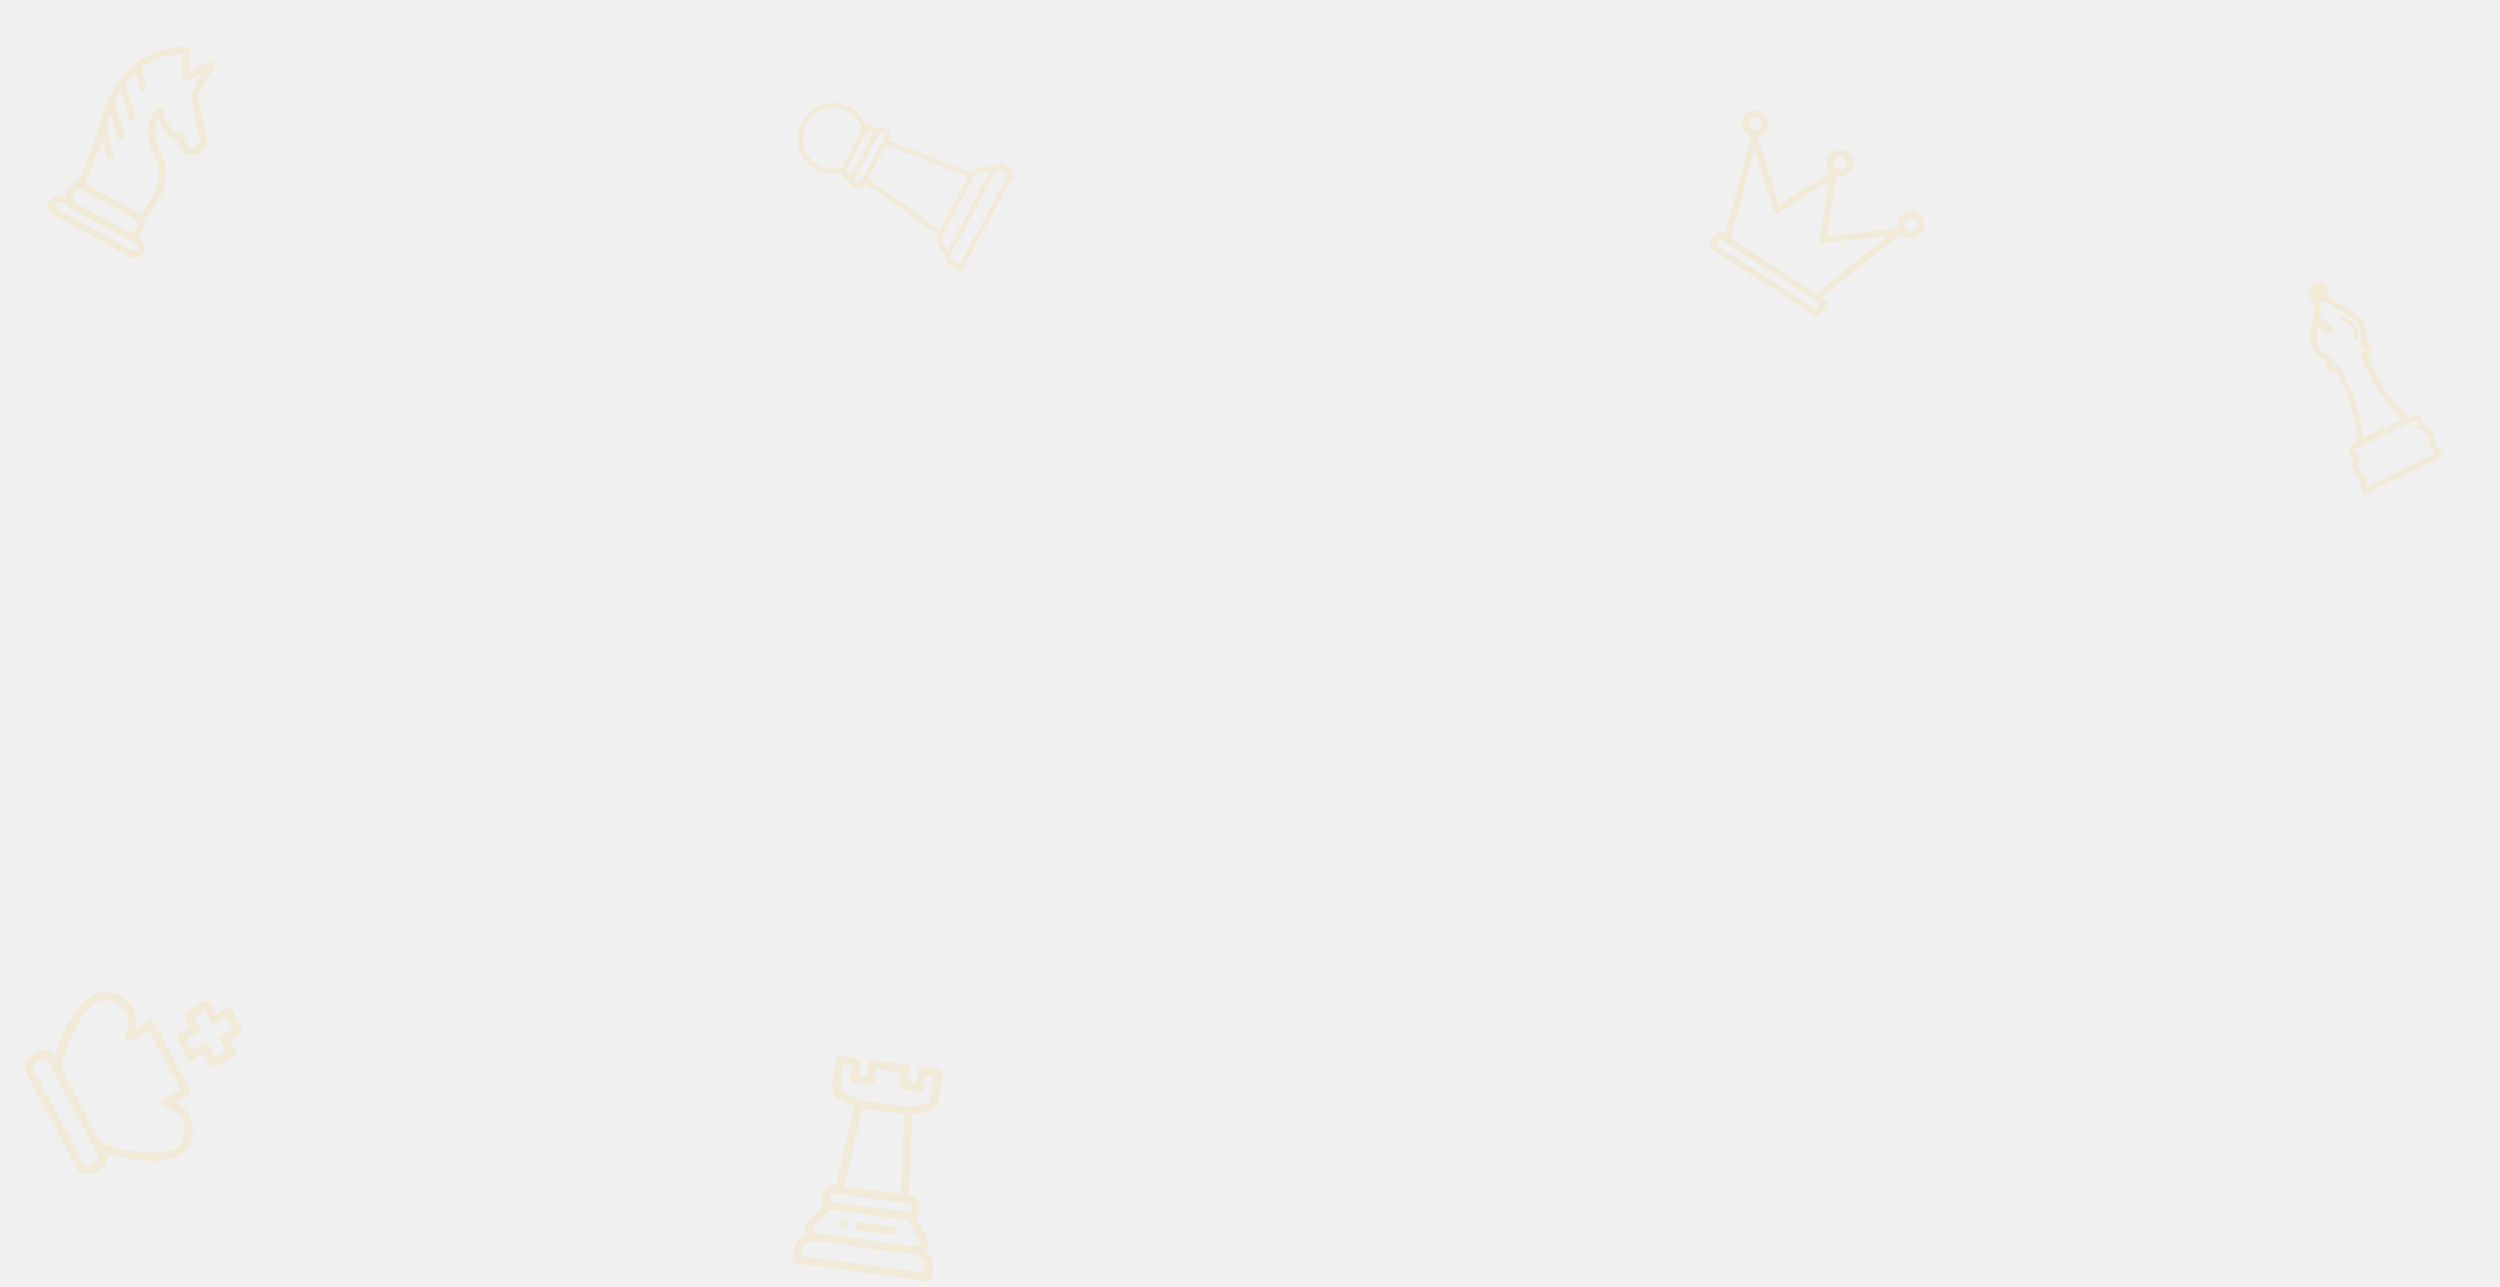
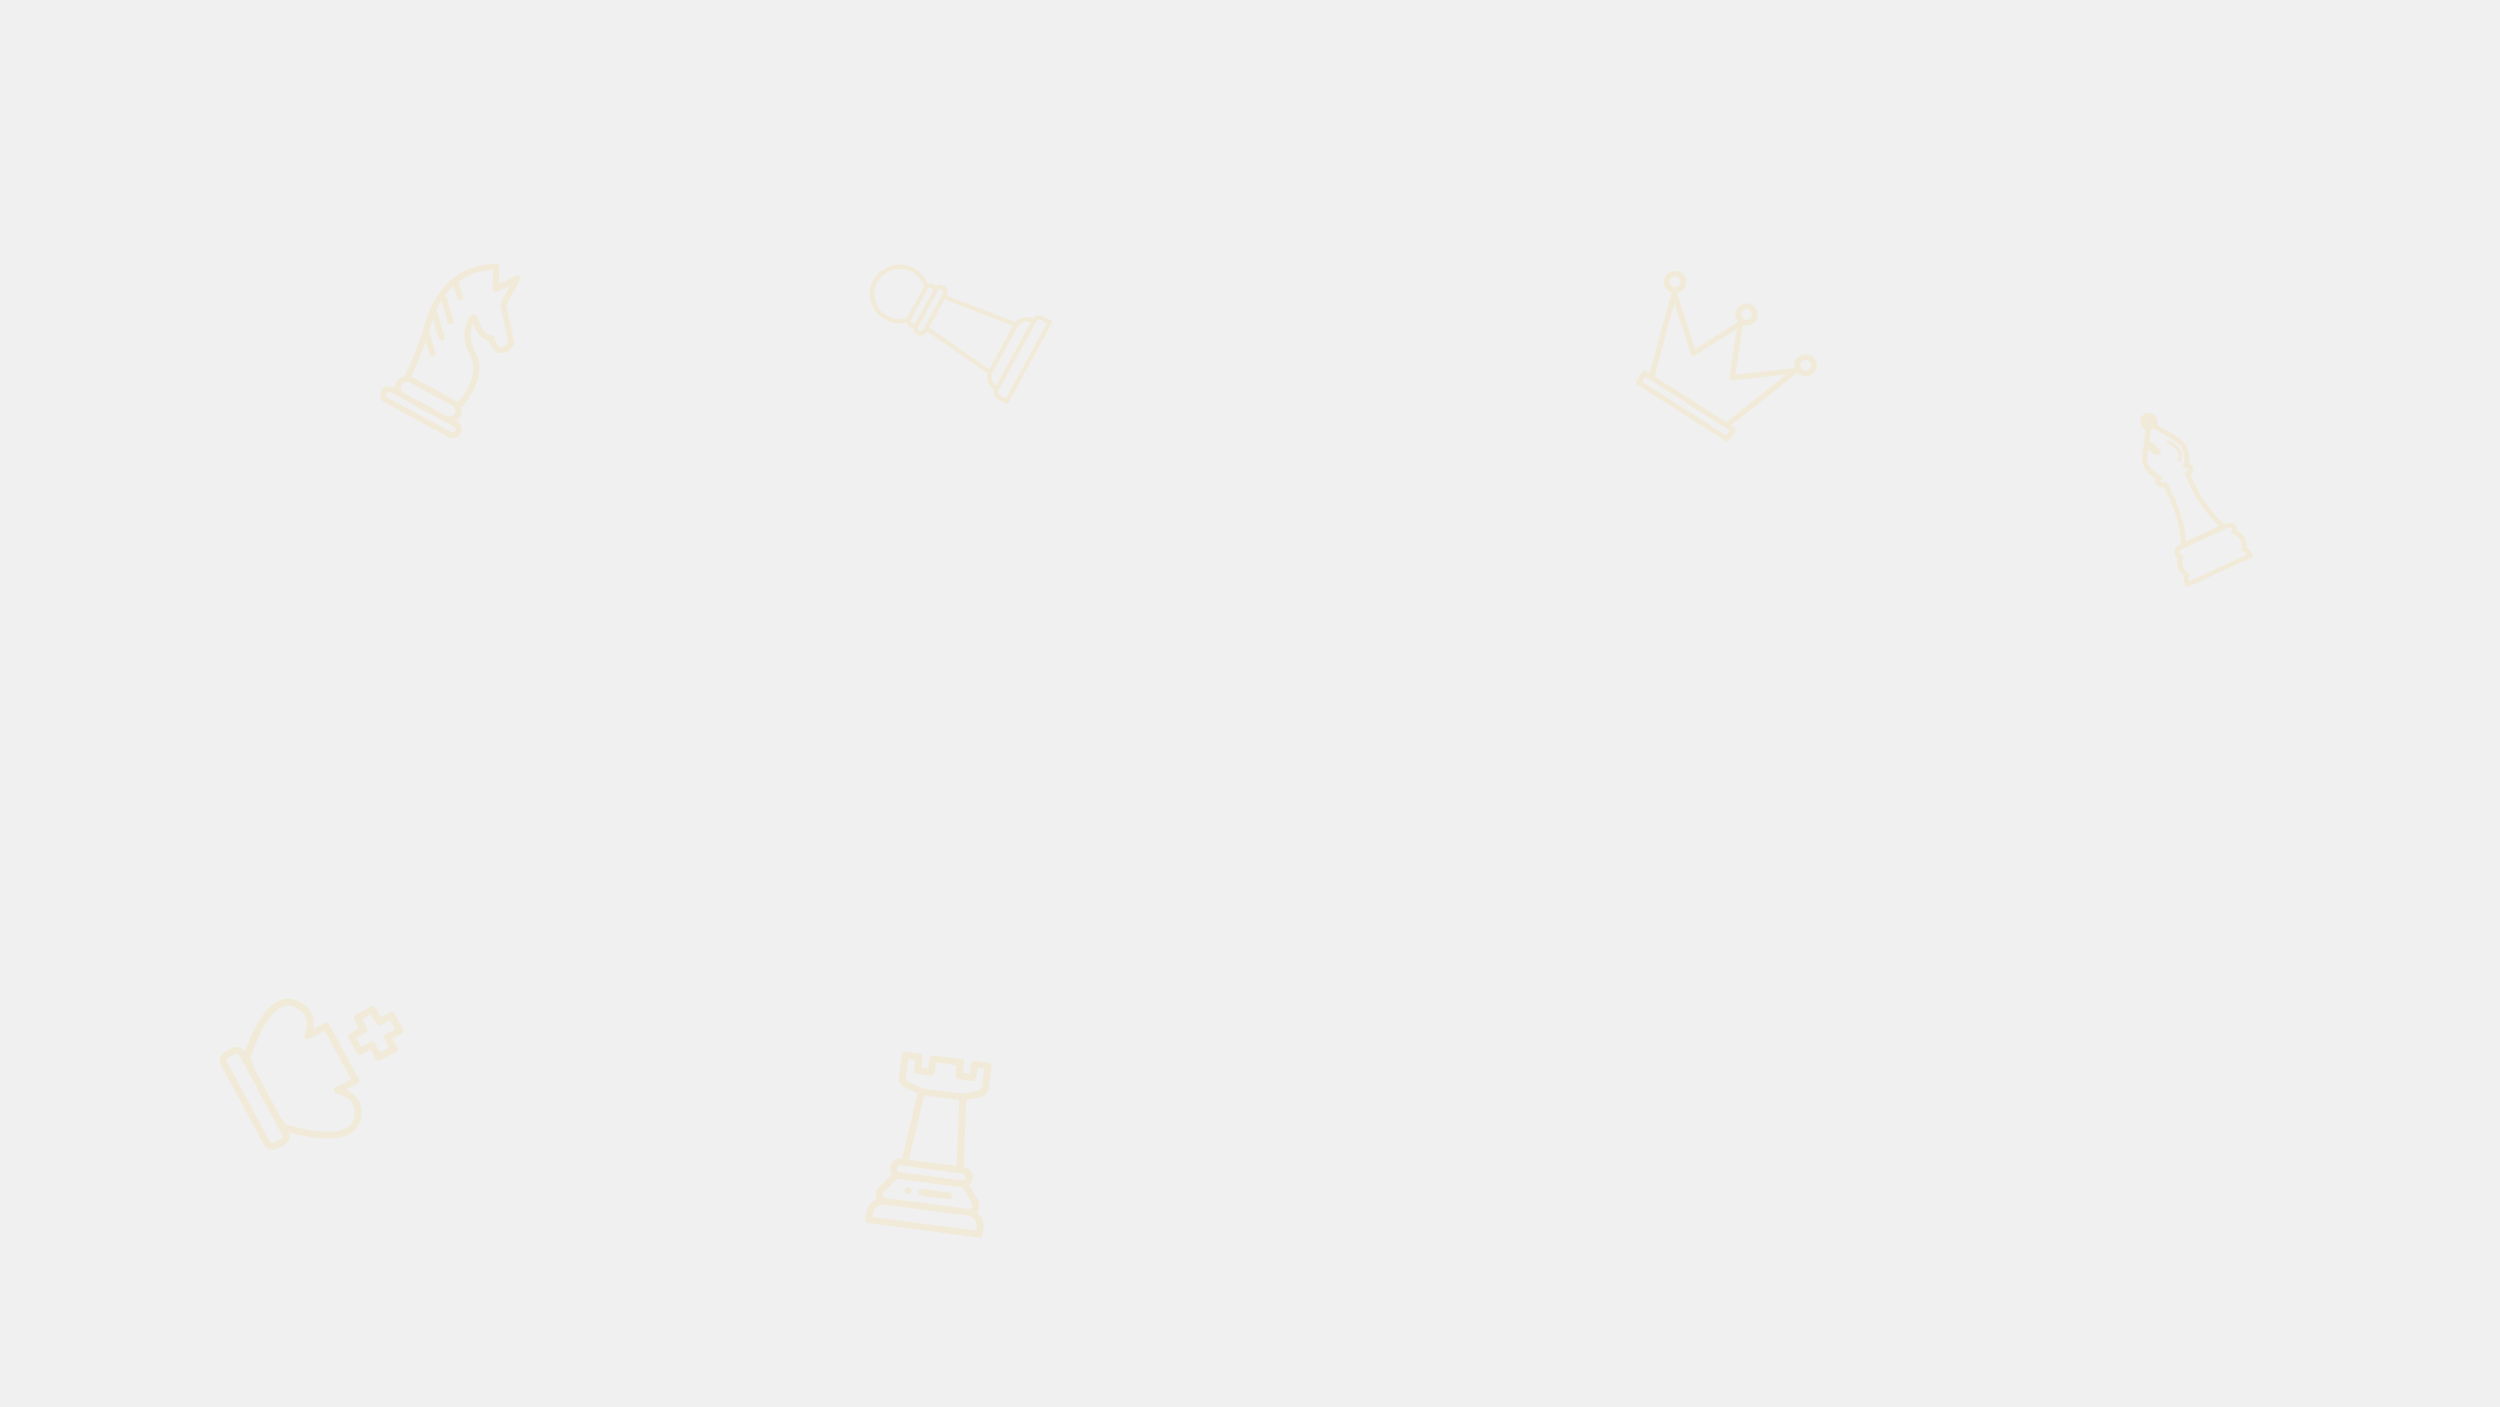
- <svg xmlns="http://www.w3.org/2000/svg" width="1593" height="820" viewBox="0 0 1593 820" fill="none">
+ <svg xmlns="http://www.w3.org/2000/svg" width="1920" height="1080" viewBox="0 0 1920 1080" fill="none">
  <g opacity="0.16" clip-path="url(#clip0_73_399)">
-     <path d="M150.085 669.846L146.229 662.57L153.398 658.771C154.691 658.086 155.168 656.826 154.483 655.533L148.286 643.838C147.601 642.545 146.015 641.714 144.722 642.399L137.553 646.197L133.973 639.44C133.287 638.147 131.702 637.315 130.409 638L118.714 644.197C117.421 644.883 116.915 646.823 117.6 648.116L121.181 654.873L114.316 658.511C113.023 659.196 112.517 661.136 113.202 662.429L119.399 674.124C120.084 675.417 121.699 675.569 122.992 674.884L129.857 671.246L133.712 678.522C134.397 679.815 136.012 679.967 137.305 679.282L149 673.085C150.293 672.4 150.77 671.139 150.085 669.846ZM137.013 673.445L133.432 666.687C132.747 665.394 131.161 664.563 129.869 665.248L122.7 669.047L118.981 662.03L126.15 658.231C127.443 657.546 127.92 656.285 127.235 654.992L123.38 647.716L130.397 643.998L134.252 651.274C134.937 652.567 136.552 652.719 137.845 652.034L144.71 648.396L148.428 655.413L141.563 659.051C140.271 659.736 139.764 661.676 140.449 662.969L144.03 669.727L137.013 673.445Z" fill="#F7CC57" />
-     <path d="M67.98 735.109C78.724 738.143 101.566 743.325 114.025 736.381C118.432 733.926 121.166 730.127 122.258 725.28C124.666 714.575 120.897 706.7 111.338 702.029L119.973 697.453C121.265 696.768 121.743 695.508 121.058 694.215L98.748 652.114C98.063 650.821 96.477 649.989 95.184 650.674L86.297 655.384C87.226 651.147 86.872 647.045 85.379 643.593C83.391 638.936 79.372 635.465 73.426 633.127C68.802 631.306 64.191 631.565 59.685 633.833C46.918 640.256 38.275 661.964 34.766 672.534C32.483 669.412 28.124 668.235 24.6 670.102L19.913 672.586C16.046 674.635 14.549 679.78 16.594 683.638L48.84 744.492C50.885 748.35 55.707 749.482 59.574 747.433L64.262 744.949C67.884 743.03 69.481 738.822 67.98 735.109ZM62.204 638.528C65.351 636.948 68.317 636.857 71.523 638.116C76.108 639.922 79.178 642.52 80.59 645.824C82.612 650.501 81.2 656.085 79.659 659.944C79.248 660.975 79.45 662.03 80.282 662.766C81.108 663.507 82.24 663.525 83.22 663.005L95.172 656.672L115.003 694.096L103.428 700.229C102.453 700.746 101.97 701.94 102.11 703.036C102.25 704.123 103.087 705.085 104.164 705.339C115.018 707.896 119.405 714.275 117.163 724.245C116.404 727.605 114.672 730.024 111.597 731.741C98.727 738.915 70.625 730.482 65.148 728.627L63.168 724.89C63.006 724.584 62.267 724.604 62.126 724.337L40.766 684.028C40.615 683.743 41.034 683.12 40.858 682.789L38.706 678.727C40.247 673.155 49.04 645.149 62.204 638.528ZM53.518 742.013L21.271 681.159C20.594 679.88 21.104 677.946 22.392 677.264L27.079 674.78C28.367 674.097 29.95 674.922 30.628 676.201L35.596 685.578L57.906 727.679L62.874 737.055C63.552 738.335 63.071 739.588 61.783 740.271L57.096 742.755C55.807 743.437 54.196 743.292 53.518 742.013Z" fill="#F7CC57" />
+     <path d="M305.099 804.735L301.192 797.493L308.457 793.712C309.767 793.03 310.251 791.775 309.557 790.488L303.276 778.848C302.582 777.561 300.975 776.733 299.665 777.415L292.4 781.196L288.771 774.47C288.076 773.183 286.469 772.355 285.159 773.037L273.307 779.205C271.997 779.887 271.484 781.819 272.178 783.105L275.807 789.832L268.85 793.453C267.54 794.134 267.027 796.066 267.721 797.352L274.001 808.993C274.695 810.28 276.332 810.431 277.642 809.749L284.599 806.128L288.507 813.37C289.201 814.657 290.838 814.809 292.148 814.127L304 807.958C305.31 807.277 305.793 806.022 305.099 804.735ZM291.852 808.317L288.223 801.591C287.529 800.304 285.922 799.476 284.612 800.158L277.346 803.939L273.578 796.955L280.843 793.174C282.154 792.492 282.637 791.237 281.943 789.95L278.035 782.708L285.147 779.007L289.054 786.249C289.748 787.536 291.385 787.687 292.695 787.005L299.652 783.385L303.421 790.369L296.463 793.99C295.153 794.672 294.64 796.603 295.334 797.89L298.963 804.616L291.852 808.317Z" fill="#F7CC57" />
+     <path d="M221.893 869.695C232.78 872.714 255.929 877.872 268.555 870.961C273.021 868.517 275.792 864.735 276.899 859.911C279.339 849.256 275.519 841.418 265.833 836.768L274.583 832.214C275.893 831.532 276.376 830.277 275.682 828.991L253.073 787.085C252.379 785.798 250.772 784.97 249.462 785.652L240.455 790.34C241.396 786.122 241.038 782.04 239.525 778.604C237.511 773.969 233.437 770.513 227.412 768.186C222.725 766.374 218.052 766.632 213.486 768.889C200.548 775.282 191.789 796.889 188.233 807.41C185.919 804.303 181.502 803.131 177.93 804.99L173.18 807.462C169.261 809.502 167.745 814.623 169.816 818.463L202.496 879.034C204.567 882.874 209.455 884.001 213.374 881.961L218.124 879.489C221.795 877.579 223.414 873.39 221.893 869.695ZM216.039 773.562C219.228 771.99 222.234 771.899 225.483 773.152C230.13 774.95 233.241 777.535 234.672 780.824C236.721 785.479 235.29 791.038 233.728 794.879C233.312 795.905 233.517 796.955 234.359 797.687C235.196 798.425 236.344 798.443 237.337 797.926L249.449 791.622L269.546 828.872L257.816 834.977C256.828 835.491 256.339 836.68 256.48 837.771C256.622 838.853 257.471 839.81 258.562 840.063C269.561 842.608 274.007 848.958 271.736 858.882C270.967 862.226 269.211 864.633 266.095 866.342C253.052 873.483 224.572 865.089 219.022 863.243L217.016 859.523C216.851 859.219 216.103 859.238 215.959 858.972L194.313 818.851C194.16 818.567 194.585 817.947 194.407 817.618L192.226 813.575C193.787 808.028 202.698 780.153 216.039 773.562ZM207.236 876.567L174.557 815.995C173.87 814.722 174.387 812.798 175.692 812.118L180.443 809.646C181.748 808.967 183.352 809.787 184.039 811.061L189.074 820.393L211.683 862.299L216.718 871.632C217.405 872.905 216.918 874.153 215.612 874.833L210.862 877.305C209.556 877.984 207.923 877.84 207.236 876.567Z" fill="#F7CC57" />
  </g>
  <g opacity="0.16" clip-path="url(#clip1_73_399)">
-     <path d="M1551.45 283.849C1551.79 280.449 1551.31 274.177 1544.12 270.679C1544.33 269.459 1544.18 268.091 1543.31 266.913C1541.3 264.119 1538.13 264.219 1536.6 264.938L1534.81 265.78C1527.93 260.017 1520.14 250.069 1515.18 240.692C1515.16 240.605 1515.12 240.521 1515.08 240.437C1515.04 240.336 1514.98 240.238 1514.92 240.152L1508.84 227.599C1510.99 226.433 1511.86 223.707 1510.77 221.395C1510.17 220.105 1509.07 219.198 1507.83 218.805C1509.14 212.39 1506.71 204.938 1503.1 201.763C1498.54 197.776 1494.67 195.545 1488.82 192.168C1487.29 191.285 1485.63 190.324 1483.77 189.231C1484.35 187.549 1484.22 185.637 1483.36 183.815C1482.54 182.059 1481.17 180.86 1479.57 180.308C1477.99 179.721 1476.19 179.739 1474.56 180.51C1473.72 180.903 1473.01 181.455 1472.45 182.109C1471.49 183.105 1470.97 184.358 1470.89 185.736C1470.78 186.859 1470.94 188.023 1471.46 189.118C1471.61 189.438 1471.8 189.726 1471.99 190.009C1472.96 191.76 1474.14 192.707 1475.27 193.189C1475.14 193.99 1475 194.84 1474.86 195.69C1474.49 197.963 1474.12 200.242 1473.92 201.636C1473.84 202.133 1473.97 202.63 1474.26 203.026C1473.93 203.324 1473.72 203.736 1473.66 204.192C1473.52 205.341 1473.34 206.487 1473.16 207.637C1472.72 210.357 1472.27 213.168 1472.36 216.221C1472.5 221.429 1477.17 227.699 1482.71 230.63C1482.22 231.832 1482.23 233.245 1482.83 234.536C1483.91 236.816 1486.5 237.886 1488.75 237.036L1494.7 249.933C1498.21 258.319 1501.88 270.864 1501.83 281.293L1499.55 282.37C1498.31 282.952 1496.04 285.291 1496.94 288.773C1497.29 290.197 1498.24 291.23 1499.34 291.865C1497.68 299.371 1501.65 303.853 1504.18 305.86C1503.94 306.654 1503.75 307.589 1503.8 308.495C1503.91 310.262 1505.02 312.713 1505.24 313.187C1505.45 313.636 1505.84 313.985 1506.31 314.156C1506.78 314.325 1507.29 314.301 1507.74 314.089L1555.35 291.694C1555.82 291.474 1556.17 291.07 1556.33 290.585C1556.5 290.094 1556.45 289.558 1556.2 289.106C1556.05 288.832 1554.73 286.398 1553.57 285.242C1552.99 284.664 1552.21 284.202 1551.45 283.849ZM1498.14 248.424L1491.38 233.759C1491.17 233.306 1490.78 232.953 1490.31 232.782C1489.84 232.609 1489.32 232.632 1488.87 232.845L1487.48 233.497C1487.04 233.707 1486.48 233.456 1486.23 232.937C1485.99 232.419 1486.15 231.809 1486.58 231.607C1487.28 231.279 1487.7 230.558 1487.65 229.79C1487.6 229.02 1487.09 228.358 1486.36 228.12C1480.97 226.377 1476.22 220.064 1476.11 216.118C1476.03 213.417 1476.44 210.899 1476.86 208.233C1476.87 208.173 1476.88 208.114 1476.89 208.053L1480.76 211.353C1481.65 212.397 1483.27 213.117 1484.99 212.307L1484.99 212.306C1486.27 211.662 1486.53 210.667 1486.57 210.133C1486.68 208.742 1485.63 207.788 1485.21 207.46L1477.79 201.161C1478 199.815 1478.28 198.053 1478.57 196.297C1478.78 194.98 1478.99 193.673 1479.18 192.536C1479.47 192.445 1479.77 192.36 1480.06 192.224C1480.31 192.108 1480.53 191.953 1480.75 191.808C1483.07 193.185 1485.11 194.363 1486.94 195.422C1492.6 198.689 1496.34 200.846 1500.62 204.589C1503.65 207.25 1505.61 214.896 1503.57 220.023C1503.29 220.74 1503.47 221.559 1504.03 222.087C1504.59 222.614 1505.42 222.746 1506.12 222.416C1506.55 222.211 1507.13 222.477 1507.37 222.995C1507.62 223.513 1507.45 224.105 1507.01 224.314L1505.52 225.012C1505.07 225.226 1504.72 225.613 1504.55 226.087C1504.38 226.562 1504.41 227.08 1504.63 227.532L1511.59 241.904C1511.62 241.98 1511.65 242.052 1511.69 242.12C1516.45 251.235 1523.87 260.952 1530.73 267.206L1505.55 279.049C1505.13 268.563 1501.57 256.613 1498.14 248.424ZM1548.77 286.828C1549.73 287.143 1550.59 287.578 1550.92 287.907C1551.18 288.168 1551.53 288.648 1551.88 289.176L1507.94 309.845C1507.73 309.238 1507.57 308.653 1507.55 308.274C1507.52 307.741 1507.76 306.829 1508.16 305.955C1508.56 305.097 1508.25 304.081 1507.45 303.58C1505.45 302.326 1501.05 298.618 1503.39 291.281C1503.56 290.757 1503.49 290.186 1503.2 289.721C1502.91 289.253 1502.43 288.938 1501.88 288.854C1501.6 288.809 1500.75 288.54 1500.59 287.859C1500.21 286.397 1501.17 285.754 1501.14 285.768L1538.16 268.353C1538.18 268.347 1539.4 267.905 1540.28 269.123C1540.61 269.584 1540.38 270.379 1540.15 270.804C1539.88 271.281 1539.83 271.855 1540.02 272.368C1540.21 272.882 1540.62 273.291 1541.13 273.483C1548.2 276.126 1548.17 281.616 1547.52 284.653C1547.32 285.59 1547.86 286.529 1548.77 286.828ZM1499.53 215.844C1500.32 213.986 1500.37 212.254 1499.67 210.547C1497.88 206.184 1491.85 203.663 1491.78 203.638C1491.14 203.374 1490.84 202.645 1491.1 202.005C1491.36 201.365 1492.09 201.058 1492.73 201.319C1493.02 201.439 1499.78 204.251 1501.98 209.589C1502.94 211.916 1502.89 214.352 1501.83 216.825C1501.71 217.12 1501.48 217.34 1501.21 217.466C1500.9 217.613 1500.53 217.632 1500.19 217.486C1499.55 217.215 1499.26 216.479 1499.53 215.844Z" fill="#F7CC57" />
+     <path d="M1725.27 420.531C1725.62 417.147 1725.13 410.904 1717.84 407.422C1718.06 406.208 1717.91 404.846 1717.03 403.673C1714.99 400.893 1711.77 400.991 1710.22 401.708L1708.41 402.545C1701.44 396.809 1693.55 386.908 1688.52 377.574C1688.49 377.487 1688.46 377.404 1688.42 377.32C1688.37 377.22 1688.31 377.123 1688.25 377.036L1682.09 364.542C1684.27 363.381 1685.15 360.668 1684.05 358.367C1683.43 357.083 1682.33 356.179 1681.07 355.789C1682.39 349.404 1679.94 341.986 1676.27 338.826C1671.65 334.858 1667.73 332.637 1661.8 329.275C1660.26 328.396 1658.57 327.44 1656.69 326.352C1657.27 324.678 1657.14 322.775 1656.27 320.962C1655.43 319.213 1654.05 318.02 1652.42 317.471C1650.83 316.886 1649.01 316.904 1647.35 317.671C1646.5 318.063 1645.78 318.613 1645.21 319.263C1644.24 320.254 1643.72 321.501 1643.64 322.873C1643.52 323.991 1643.68 325.15 1644.2 326.24C1644.36 326.558 1644.55 326.845 1644.74 327.126C1645.73 328.87 1646.92 329.811 1648.07 330.292C1647.94 331.089 1647.8 331.935 1647.66 332.782C1647.28 335.043 1646.91 337.312 1646.7 338.699C1646.62 339.194 1646.76 339.689 1647.05 340.083C1646.72 340.38 1646.5 340.79 1646.44 341.243C1646.3 342.387 1646.11 343.528 1645.93 344.672C1645.48 347.38 1645.03 350.178 1645.12 353.216C1645.27 358.4 1650 364.642 1655.61 367.559C1655.12 368.756 1655.12 370.162 1655.73 371.446C1656.82 373.716 1659.45 374.781 1661.73 373.935L1667.76 386.772C1671.32 395.119 1675.04 407.606 1674.99 417.987L1672.67 419.058C1671.42 419.638 1669.12 421.966 1670.04 425.431C1670.39 426.849 1671.35 427.878 1672.47 428.509C1670.78 435.981 1674.81 440.441 1677.37 442.439C1677.12 443.229 1676.93 444.161 1676.98 445.062C1677.09 446.821 1678.22 449.26 1678.45 449.732C1678.66 450.179 1679.05 450.527 1679.52 450.696C1680 450.865 1680.52 450.841 1680.98 450.63L1729.22 428.339C1729.7 428.12 1730.06 427.718 1730.22 427.235C1730.39 426.747 1730.33 426.214 1730.09 425.764C1729.94 425.491 1728.6 423.068 1727.42 421.917C1726.83 421.341 1726.05 420.882 1725.27 420.531ZM1671.25 385.27L1664.39 370.674C1664.18 370.222 1663.79 369.871 1663.32 369.701C1662.84 369.528 1662.31 369.551 1661.85 369.764L1660.45 370.413C1660 370.622 1659.43 370.371 1659.18 369.856C1658.93 369.34 1659.09 368.733 1659.53 368.531C1660.24 368.204 1660.67 367.487 1660.62 366.723C1660.57 365.957 1660.05 365.297 1659.3 365.06C1653.85 363.326 1649.04 357.042 1648.92 353.114C1648.84 350.425 1649.25 347.919 1649.69 345.266C1649.7 345.206 1649.71 345.147 1649.72 345.087L1653.63 348.371C1654.54 349.411 1656.17 350.127 1657.92 349.321L1657.92 349.319C1659.21 348.679 1659.48 347.689 1659.52 347.157C1659.64 345.772 1658.57 344.823 1658.14 344.497L1650.62 338.226C1650.83 336.887 1651.12 335.133 1651.41 333.385C1651.63 332.074 1651.84 330.773 1652.03 329.641C1652.33 329.551 1652.63 329.467 1652.93 329.331C1653.18 329.216 1653.4 329.061 1653.63 328.917C1655.97 330.288 1658.04 331.461 1659.9 332.514C1665.63 335.766 1669.42 337.913 1673.76 341.639C1676.83 344.287 1678.82 351.898 1676.75 357.001C1676.46 357.715 1676.65 358.53 1677.22 359.056C1677.78 359.58 1678.62 359.711 1679.33 359.383C1679.77 359.179 1680.36 359.443 1680.6 359.959C1680.85 360.475 1680.69 361.064 1680.23 361.272L1678.73 361.967C1678.27 362.18 1677.92 362.565 1677.75 363.037C1677.58 363.509 1677.6 364.025 1677.83 364.475L1684.88 378.781C1684.91 378.856 1684.94 378.928 1684.98 378.996C1689.81 388.068 1697.32 397.74 1704.27 403.965L1678.76 415.753C1678.33 405.316 1674.72 393.421 1671.25 385.27ZM1722.56 423.496C1723.53 423.81 1724.4 424.242 1724.74 424.57C1725 424.83 1725.36 425.307 1725.71 425.833L1681.18 446.406C1680.97 445.802 1680.81 445.219 1680.78 444.842C1680.75 444.311 1680.99 443.404 1681.4 442.534C1681.8 441.68 1681.49 440.669 1680.68 440.17C1678.65 438.921 1674.19 435.231 1676.57 427.928C1676.74 427.407 1676.67 426.838 1676.37 426.375C1676.08 425.909 1675.59 425.596 1675.04 425.512C1674.75 425.468 1673.89 425.199 1673.73 424.522C1673.34 423.066 1674.32 422.427 1674.29 422.441L1711.81 405.106C1711.82 405.1 1713.06 404.661 1713.95 405.873C1714.29 406.332 1714.06 407.123 1713.82 407.546C1713.55 408.021 1713.5 408.592 1713.69 409.103C1713.88 409.614 1714.29 410.021 1714.81 410.212C1721.98 412.844 1721.95 418.308 1721.29 421.331C1721.09 422.264 1721.64 423.198 1722.56 423.496ZM1672.65 352.841C1673.45 350.992 1673.5 349.268 1672.79 347.569C1670.98 343.226 1664.87 340.717 1664.8 340.692C1664.16 340.429 1663.85 339.703 1664.11 339.066C1664.38 338.43 1665.12 338.124 1665.77 338.384C1666.06 338.503 1672.91 341.302 1675.14 346.615C1676.11 348.932 1676.06 351.356 1674.99 353.818C1674.86 354.111 1674.63 354.33 1674.36 354.456C1674.05 354.602 1673.67 354.621 1673.32 354.476C1672.68 354.206 1672.38 353.474 1672.65 352.841Z" fill="#F7CC57" />
  </g>
  <g opacity="0.16" clip-path="url(#clip2_73_399)">
-     <path d="M631.87 107.087C627.286 104.902 621.876 106.114 618.637 109.829L566.462 89.446L566.624 89.144C568.048 86.492 567.048 83.176 564.397 81.753C562.402 80.683 560.031 80.985 558.374 82.328C557.896 81.624 557.266 81.008 556.465 80.578C555.072 79.831 553.501 79.767 552.111 80.245C550.189 75.086 546.526 70.859 541.614 68.223C530.601 62.307 516.831 66.46 510.92 77.475C505.008 88.49 509.159 102.26 520.175 108.172C525.087 110.808 530.636 111.524 535.997 110.273C536.366 111.695 537.288 112.971 538.681 113.719C539.483 114.149 540.342 114.332 541.195 114.342C540.991 116.466 542.05 118.608 544.045 119.679C546.696 121.102 550.011 120.102 551.435 117.45L551.597 117.148L597.424 149.361C596.119 154.111 598.098 159.288 602.452 161.902C601.504 164.685 602.662 167.83 605.335 169.265L611.252 172.44C612.074 172.881 613.096 172.572 613.537 171.751L646.205 110.879C646.646 110.058 646.339 109.035 645.517 108.594L639.6 105.419C636.927 103.984 633.666 104.758 631.87 107.087ZM521.771 105.199C512.396 100.168 508.862 88.446 513.894 79.071C518.925 69.696 530.647 66.162 540.021 71.194C544.528 73.612 547.794 77.608 549.302 82.472C549.229 82.586 549.141 82.684 549.077 82.805L536.453 106.327C536.388 106.448 536.354 106.575 536.3 106.697C531.414 108.129 526.277 107.617 521.771 105.199ZM554.87 83.55C555.884 84.094 556.265 85.359 555.721 86.372L543.098 109.893C542.556 110.905 541.29 111.288 540.276 110.744C539.263 110.2 538.883 108.936 539.427 107.923L552.05 84.402C552.593 83.389 553.859 83.008 554.87 83.55ZM548.46 115.853C547.918 116.864 546.653 117.246 545.641 116.703C544.627 116.159 544.246 114.894 544.79 113.881L546.074 111.489L558.697 87.968L559.981 85.575C560.525 84.563 561.79 84.181 562.803 84.725C563.816 85.268 564.196 86.533 563.652 87.546L548.46 115.853ZM553.204 114.151L564.857 92.438L616.76 112.715L598.791 146.195L553.204 114.151ZM601.321 148.623L620.18 113.481C622.115 109.877 626.481 108.442 630.17 110.044L603.978 158.848C600.606 156.66 599.386 152.227 601.321 148.623ZM642.435 110.768L611.361 168.668L606.932 166.291C605.596 165.574 605.093 163.904 605.809 162.569L634.283 109.514C635.001 108.179 636.67 107.675 638.006 108.391L642.435 110.768Z" fill="#F7CC57" />
+     <path d="M793.351 244.589C788.705 242.415 783.222 243.621 779.94 247.319L727.065 227.03L727.229 226.73C728.672 224.09 727.659 220.79 724.972 219.374C722.95 218.308 720.548 218.609 718.868 219.946C718.383 219.245 717.746 218.632 716.934 218.204C715.522 217.46 713.93 217.397 712.521 217.872C710.573 212.738 706.862 208.53 701.883 205.906C690.722 200.018 676.768 204.151 670.777 215.115C664.786 226.079 668.993 239.785 680.157 245.67C685.134 248.294 690.757 249.006 696.191 247.761C696.565 249.176 697.499 250.446 698.911 251.191C699.723 251.619 700.594 251.801 701.458 251.811C701.252 253.925 702.325 256.057 704.347 257.123C707.033 258.54 710.393 257.545 711.836 254.904L712 254.604L758.442 286.667C757.12 291.395 759.125 296.549 763.538 299.15C762.577 301.92 763.751 305.051 766.46 306.479L772.455 309.639C773.289 310.079 774.325 309.77 774.771 308.954L807.878 248.364C808.325 247.547 808.013 246.529 807.18 246.09L801.185 242.929C798.476 241.501 795.17 242.271 793.351 244.589ZM681.774 242.71C672.273 237.702 668.692 226.035 673.791 216.704C678.89 207.373 690.768 203.855 700.269 208.863C704.836 211.271 708.146 215.248 709.674 220.088C709.6 220.202 709.512 220.3 709.446 220.42L696.653 243.833C696.587 243.953 696.553 244.08 696.498 244.202C691.546 245.627 686.34 245.117 681.774 242.71ZM715.317 221.162C716.345 221.704 716.73 222.963 716.18 223.971L703.387 247.383C702.838 248.39 701.555 248.771 700.527 248.23C699.501 247.689 699.116 246.43 699.666 245.422L712.459 222.01C713.01 221.002 714.293 220.622 715.317 221.162ZM708.821 253.315C708.271 254.321 706.99 254.702 705.964 254.161C704.936 253.619 704.551 252.36 705.102 251.352L706.403 248.971L719.196 225.559L720.497 223.178C721.048 222.17 722.33 221.79 723.356 222.331C724.383 222.872 724.768 224.131 724.217 225.139L708.821 253.315ZM713.629 251.621L725.438 230.009L778.037 250.191L759.828 283.516L713.629 251.621ZM762.391 285.932L781.504 250.954C783.464 247.367 787.89 245.938 791.628 247.533L765.084 296.11C761.666 293.932 760.431 289.52 762.391 285.932ZM804.057 248.254L772.566 305.885L768.077 303.519C766.724 302.805 766.214 301.143 766.94 299.814L795.796 247.005C796.524 245.677 798.215 245.175 799.568 245.888L804.057 248.254Z" fill="#F7CC57" />
  </g>
  <g opacity="0.16" clip-path="url(#clip3_73_399)">
-     <path d="M537.44 777.331C535.997 777.137 534.669 778.15 534.475 779.593C534.281 781.035 535.294 782.363 536.736 782.558C538.179 782.752 539.507 781.739 539.701 780.296C539.895 778.854 538.882 777.526 537.44 777.331Z" fill="#F7CC57" />
-     <path d="M568.797 781.554L547.892 778.739C546.449 778.544 545.122 779.557 544.927 781C544.733 782.443 545.745 783.771 547.189 783.965L568.094 786.78C569.537 786.974 570.864 785.962 571.059 784.519C571.253 783.075 570.24 781.748 568.797 781.554Z" fill="#F7CC57" />
-     <path d="M589.347 796.741C589.565 796.493 589.771 796.232 589.961 795.953C591.657 793.46 591.797 790.276 590.326 787.645L583.557 775.535C585.029 774.272 585.975 772.536 586.236 770.599C586.818 766.277 583.774 762.286 579.452 761.704L579.217 761.673L581.271 710.062L591.859 708.049C595.21 707.413 597.768 704.714 598.223 701.332L600.53 684.195C600.725 682.752 599.712 681.424 598.269 681.23L587.817 679.822C586.374 679.628 585.046 680.641 584.852 682.084L583.796 689.923L578.57 689.219L579.625 681.38C579.82 679.937 578.807 678.609 577.364 678.415L556.459 675.6C555.016 675.406 553.688 676.418 553.494 677.861L552.438 685.701L547.212 684.997L548.268 677.158C548.462 675.714 547.45 674.387 546.006 674.193L535.554 672.785C534.111 672.591 532.783 673.603 532.589 675.047L530.281 692.184C529.826 695.565 531.579 698.845 534.641 700.344L544.32 705.087L532.65 755.402L532.415 755.371C530.322 755.089 528.244 755.639 526.563 756.921C524.883 758.203 523.802 760.061 523.52 762.155C523.252 764.148 523.756 766.07 524.8 767.621L515.068 777.511C512.953 779.66 512.245 782.767 513.221 785.62C513.33 785.939 513.461 786.245 513.606 786.542C509.389 788.275 506.179 792.146 505.529 796.979L504.825 802.205C504.63 803.649 505.643 804.976 507.086 805.17L590.706 816.43C592.149 816.624 593.477 815.612 593.671 814.169L594.375 808.942C595.026 804.109 592.955 799.527 589.347 796.741ZM536.961 695.608C535.94 695.108 535.356 694.015 535.508 692.887L537.463 678.363L542.69 679.067L541.634 686.907C541.44 688.35 542.452 689.677 543.895 689.872L554.348 691.279C555.791 691.473 557.118 690.461 557.313 689.018L558.368 681.178L574.047 683.289L572.992 691.129C572.797 692.572 573.81 693.9 575.253 694.094L585.705 695.501C587.148 695.696 588.476 694.683 588.67 693.24L589.726 685.401L594.952 686.104L592.997 700.628C592.845 701.756 591.992 702.656 590.875 702.868L578.648 705.193L548.138 701.085L536.961 695.608ZM573.967 760.966L537.9 756.109L549.389 706.574L575.99 710.156L573.967 760.966ZM529.761 761.114C530.322 760.687 531.014 760.503 531.712 760.597L534.325 760.949L576.135 766.579L578.748 766.93C580.189 767.124 581.203 768.455 581.009 769.895C580.915 770.593 580.555 771.212 579.995 771.639C579.434 772.067 578.741 772.251 578.044 772.157L531.008 765.823C529.567 765.629 528.553 764.299 528.747 762.858C528.84 762.161 529.201 761.542 529.761 761.114ZM518.826 781.21L528.998 770.874L530.304 771.05L577.341 777.383L578.647 777.559L585.722 790.218C586.22 791.108 586.175 792.143 585.601 792.987C585.027 793.831 584.08 794.254 583.069 794.117L520.354 785.673C519.342 785.537 518.541 784.879 518.211 783.913C517.88 782.947 518.11 781.937 518.826 781.21ZM588.797 810.852L510.403 800.296L510.755 797.683C511.337 793.36 515.327 790.317 519.65 790.899L582.365 799.344C586.688 799.926 589.731 803.916 589.149 808.239L588.797 810.852Z" fill="#F7CC57" />
+     <path d="M697.653 911.721C696.191 911.528 694.845 912.536 694.648 913.972C694.451 915.407 695.478 916.73 696.94 916.923C698.402 917.116 699.748 916.108 699.945 914.672C700.141 913.236 699.115 911.914 697.653 911.721Z" fill="#F7CC57" />
+     <path d="M729.431 915.924L708.246 913.122C706.783 912.928 705.438 913.936 705.241 915.373C705.044 916.809 706.07 918.13 707.533 918.324L728.718 921.126C730.181 921.319 731.526 920.311 731.723 918.875C731.92 917.438 730.894 916.117 729.431 915.924Z" fill="#F7CC57" />
+     <path d="M750.256 931.04C750.477 930.793 750.687 930.534 750.879 930.256C752.598 927.775 752.739 924.605 751.248 921.987L744.389 909.933C745.881 908.675 746.839 906.948 747.104 905.02C747.693 900.717 744.609 896.746 740.229 896.166L739.991 896.135L742.072 844.764L752.802 842.76C756.198 842.127 758.79 839.44 759.252 836.074L761.59 819.017C761.787 817.581 760.761 816.259 759.299 816.066L748.706 814.665C747.243 814.472 745.898 815.479 745.701 816.916L744.631 824.719L739.335 824.018L740.405 816.215C740.602 814.779 739.575 813.457 738.113 813.264L716.927 810.462C715.465 810.269 714.119 811.276 713.923 812.713L712.853 820.516L707.556 819.816L708.626 812.013C708.823 810.576 707.797 809.255 706.334 809.061L695.742 807.66C694.279 807.467 692.934 808.475 692.737 809.911L690.398 826.969C689.937 830.335 691.713 833.599 694.817 835.091L704.626 839.812L692.799 889.894L692.561 889.862C690.44 889.582 688.334 890.13 686.63 891.405C684.927 892.681 683.832 894.531 683.547 896.615C683.274 898.599 683.785 900.512 684.843 902.056L674.981 911.9C672.837 914.038 672.12 917.131 673.109 919.971C673.22 920.288 673.352 920.593 673.499 920.889C669.226 922.614 665.973 926.466 665.313 931.277L664.6 936.479C664.403 937.916 665.429 939.237 666.892 939.431L751.634 950.638C753.097 950.831 754.442 949.824 754.639 948.387L755.352 943.185C756.012 938.374 753.913 933.814 750.256 931.04ZM697.167 830.377C696.133 829.88 695.541 828.792 695.695 827.669L697.677 813.213L702.973 813.913L701.903 821.716C701.706 823.153 702.732 824.474 704.195 824.667L714.788 826.068C716.25 826.262 717.596 825.254 717.793 823.817L718.862 816.014L734.752 818.116L733.682 825.919C733.485 827.355 734.511 828.677 735.973 828.87L746.566 830.271C748.029 830.464 749.374 829.457 749.571 828.02L750.641 820.217L755.937 820.918L753.955 835.374C753.802 836.496 752.938 837.392 751.805 837.603L739.414 839.918L708.495 835.829L697.167 830.377ZM734.671 895.431L698.119 890.597L709.762 841.293L736.72 844.858L734.671 895.431ZM689.871 895.579C690.439 895.154 691.141 894.971 691.848 895.064L694.496 895.414L736.867 901.018L739.515 901.368C740.976 901.561 742.004 902.885 741.807 904.32C741.712 905.013 741.347 905.63 740.779 906.055C740.211 906.481 739.509 906.664 738.802 906.57L691.135 900.266C689.674 900.073 688.646 898.749 688.843 897.315C688.938 896.621 689.303 896.004 689.871 895.579ZM678.789 915.582L689.097 905.293L690.421 905.468L738.089 911.772L739.413 911.947L746.584 924.548C747.088 925.434 747.042 926.464 746.46 927.304C745.878 928.144 744.919 928.565 743.894 928.429L680.337 920.024C679.312 919.888 678.501 919.233 678.166 918.272C677.831 917.311 678.064 916.305 678.789 915.582ZM749.699 945.086L670.253 934.579L670.61 931.978C671.2 927.675 675.243 924.646 679.624 925.226L743.181 933.631C747.562 934.21 750.646 938.182 750.056 942.485L749.699 945.086Z" fill="#F7CC57" />
  </g>
  <g opacity="0.16" clip-path="url(#clip4_73_399)">
-     <path d="M1222.16 136.06C1218.21 133.495 1212.91 134.622 1210.35 138.57C1208.99 140.663 1208.69 143.127 1209.28 145.369L1164.15 150.416L1169.94 112.07C1173.53 113.23 1177.59 111.937 1179.73 108.63C1182.3 104.682 1181.17 99.382 1177.22 96.818C1173.27 94.254 1167.97 95.379 1165.41 99.328C1163.26 102.634 1163.73 106.866 1166.25 109.669L1133.57 130.559L1119.83 87.284C1122.11 86.906 1124.24 85.633 1125.6 83.543C1128.17 79.592 1127.04 74.292 1123.09 71.728C1119.14 69.164 1113.84 70.289 1111.28 74.238C1108.71 78.186 1109.84 83.485 1113.79 86.051C1114.43 86.466 1115.11 86.751 1115.81 86.976C1115.79 87.037 1115.74 87.088 1115.73 87.155L1099.16 149.565L1096.36 147.748C1095.46 147.163 1094.26 147.421 1093.68 148.319L1089.08 155.396C1088.5 156.296 1088.75 157.498 1089.65 158.083L1156.88 201.737C1157.78 202.322 1158.98 202.065 1159.57 201.166L1164.16 194.09C1164.75 193.189 1164.49 191.987 1163.59 191.402L1160.79 189.585L1211.07 149.065C1211.12 149.024 1211.15 148.965 1211.2 148.919C1211.69 149.462 1212.22 149.969 1212.86 150.385C1216.81 152.949 1222.11 151.824 1224.68 147.875C1227.24 143.927 1226.11 138.624 1222.16 136.06ZM1114.99 76.648C1116.22 74.744 1118.78 74.2 1120.68 75.436C1122.59 76.674 1123.13 79.227 1121.89 81.13C1120.65 83.036 1118.1 83.579 1116.2 82.343C1114.29 81.106 1113.75 78.553 1114.99 76.648ZM1157.36 197.421L1093.4 155.883L1095.87 152.067L1159.84 193.605L1157.36 197.421ZM1169.12 101.738C1170.36 99.834 1172.91 99.29 1174.81 100.526C1176.72 101.764 1177.26 104.317 1176.02 106.22C1174.79 108.124 1172.23 108.668 1170.33 107.432C1168.42 106.196 1167.88 103.641 1169.12 101.738ZM1157.21 187.075L1102.91 151.813L1117.93 95.197L1130.4 134.436C1130.6 135.06 1131.07 135.557 1131.68 135.774C1132.3 135.997 1132.98 135.921 1133.53 135.57L1165.21 115.317L1159.59 152.494C1159.5 153.14 1159.7 153.792 1160.16 154.263C1160.6 154.734 1161.25 154.967 1161.9 154.894L1202.82 150.319L1157.21 187.075ZM1215.27 146.675C1213.36 145.439 1212.82 142.886 1214.06 140.98C1215.29 139.077 1217.85 138.532 1219.75 139.768C1221.66 141.006 1222.2 143.559 1220.96 145.463C1219.72 147.368 1217.17 147.911 1215.27 146.675Z" fill="#F7CC57" />
+     <path d="M1391.56 273.428C1387.56 270.875 1382.19 271.996 1379.59 275.927C1378.21 278.01 1377.92 280.463 1378.51 282.694L1332.78 287.717L1338.65 249.55C1342.28 250.704 1346.39 249.417 1348.57 246.126C1351.17 242.196 1350.02 236.92 1346.02 234.368C1342.02 231.816 1336.65 232.936 1334.05 236.866C1331.87 240.157 1332.35 244.37 1334.9 247.16L1301.79 267.953L1287.85 224.878C1290.17 224.502 1292.33 223.236 1293.71 221.154C1296.31 217.222 1295.17 211.947 1291.16 209.395C1287.16 206.843 1281.79 207.963 1279.19 211.893C1276.59 215.823 1277.73 221.098 1281.74 223.651C1282.39 224.065 1283.08 224.348 1283.78 224.572C1283.76 224.633 1283.72 224.684 1283.7 224.75L1266.92 286.871L1264.08 285.062C1263.17 284.48 1261.95 284.736 1261.36 285.63L1256.7 292.674C1256.11 293.57 1256.36 294.767 1257.28 295.349L1325.41 338.8C1326.32 339.382 1327.54 339.126 1328.13 338.232L1332.79 331.188C1333.38 330.292 1333.12 329.095 1332.21 328.513L1329.37 326.704L1380.32 286.373C1380.37 286.332 1380.4 286.274 1380.45 286.227C1380.95 286.767 1381.49 287.273 1382.14 287.687C1386.14 290.239 1391.52 289.119 1394.11 285.189C1396.71 281.258 1395.57 275.981 1391.56 273.428ZM1282.95 214.292C1284.21 212.397 1286.79 211.855 1288.72 213.086C1290.65 214.318 1291.2 216.859 1289.95 218.754C1288.7 220.65 1286.11 221.19 1284.18 219.96C1282.25 218.73 1281.7 216.188 1282.95 214.292ZM1325.9 334.504L1261.07 293.159L1263.58 289.361L1328.41 330.706L1325.9 334.504ZM1337.81 239.265C1339.06 237.37 1341.65 236.828 1343.58 238.059C1345.51 239.291 1346.06 241.832 1344.81 243.727C1343.55 245.622 1340.96 246.164 1339.04 244.933C1337.11 243.703 1336.56 241.16 1337.81 239.265ZM1325.74 324.206L1270.71 289.108L1285.94 232.755L1298.57 271.812C1298.77 272.433 1299.25 272.927 1299.87 273.144C1300.5 273.366 1301.19 273.29 1301.74 272.94L1333.85 252.782L1328.16 289.785C1328.06 290.428 1328.27 291.078 1328.73 291.547C1329.18 292.015 1329.84 292.247 1330.5 292.174L1371.96 287.621L1325.74 324.206ZM1384.58 283.994C1382.65 282.763 1382.1 280.222 1383.35 278.326C1384.61 276.431 1387.19 275.889 1389.12 277.119C1391.05 278.351 1391.6 280.893 1390.35 282.787C1389.09 284.684 1386.51 285.224 1384.58 283.994Z" fill="#F7CC57" />
  </g>
  <g opacity="0.16" clip-path="url(#clip5_73_399)">
-     <path d="M40.691 124.973L41.805 125.587C41.77 124.023 42.093 122.433 42.902 120.966C44.133 118.736 46.162 117.227 48.439 116.586C48.55 116.282 48.712 115.992 48.945 115.755C51.852 112.799 60.938 88.964 64.039 77.201C70.651 52.113 86.098 35.287 106.413 31.037C113.601 29.533 118.56 29.795 118.767 29.808C120.022 29.878 120.975 30.94 120.924 32.184L120.382 45.498L133.733 38.925C134.628 38.483 135.714 38.675 136.399 39.398C137.09 40.122 137.229 41.21 136.747 42.083L126.218 61.165L132.241 90.538C132.373 91.184 132.221 91.853 131.825 92.376C128.124 97.285 124.46 99.401 120.942 98.664C116.361 97.712 113.953 92.186 112.976 89.235C106.987 88.538 102.943 80.947 100.904 75.891C95.337 86.667 103.89 100.52 103.986 100.673C104.073 100.81 104.145 100.954 104.2 101.105C111.187 120.107 92.674 139.971 91.881 140.806C91.863 140.825 91.837 140.834 91.819 140.852C92.361 143.023 92.145 145.389 90.983 147.497C90.173 148.963 89 150.085 87.658 150.889L88.772 151.503C92.085 153.332 93.294 157.516 91.465 160.83C89.637 164.143 85.453 165.352 82.139 163.524L34.059 136.993C30.745 135.164 29.537 130.98 31.365 127.666C33.194 124.353 37.376 123.143 40.691 124.973ZM99.978 102.896C98.565 100.561 88.175 82.355 99.892 69.398C100.449 68.783 101.295 68.518 102.102 68.705C102.913 68.893 103.558 69.5 103.785 70.3C105.23 75.278 109.706 85.343 114.366 84.676C115.535 84.508 116.644 85.259 116.918 86.411C117.444 88.63 119.417 93.67 121.878 94.186C123.328 94.49 125.324 93.161 127.543 90.424L121.562 61.262C121.455 60.727 121.538 60.174 121.801 59.697L129.224 46.245L118.954 51.303C118.23 51.662 117.374 51.613 116.695 51.167C116.015 50.727 115.623 49.964 115.656 49.157L116.255 34.385C114.286 34.461 111.152 34.718 107.35 35.513C100.981 36.846 95.143 39.591 89.953 43.527L93.278 55.034C93.629 56.249 92.931 57.516 91.715 57.867C91.109 58.042 90.488 57.955 89.975 57.672C89.462 57.389 89.057 56.91 88.882 56.303L86.119 46.743C83.945 48.784 81.924 51.074 80.044 53.575C80.302 53.837 80.521 54.141 80.631 54.52L86.184 73.748C86.535 74.964 85.837 76.23 84.621 76.581C84.015 76.756 83.394 76.669 82.881 76.386C82.368 76.103 81.963 75.624 81.788 75.018L76.92 58.162C75.465 60.529 74.123 63.047 72.915 65.723C73.315 66.012 73.648 66.402 73.794 66.914L79.348 86.142C79.699 87.358 79 88.624 77.785 88.975C77.179 89.15 76.558 89.063 76.045 88.78C75.532 88.497 75.127 88.018 74.952 87.412L70.472 71.899C69.739 73.99 69.052 76.133 68.464 78.37C68.185 79.428 67.819 80.698 67.388 82.124C67.691 82.399 67.948 82.729 68.071 83.15L72.515 98.53C72.866 99.745 72.167 101.011 70.952 101.363C70.346 101.538 69.725 101.451 69.212 101.168C68.699 100.885 68.294 100.406 68.119 99.799L65.081 89.279C61.789 99.009 57.159 111.081 53.909 116.586L55.337 117.375L87.391 135.062L89.711 136.342C93.477 131.847 104.876 116.674 99.978 102.896ZM86.976 145.286C88.195 143.076 87.39 140.288 85.18 139.068L53.127 121.381C50.917 120.162 48.128 120.967 46.909 123.177C45.69 125.387 46.495 128.175 48.705 129.395L80.758 147.082C82.966 148.3 85.758 147.494 86.976 145.286ZM36.27 132.986L84.35 159.517C85.456 160.127 86.849 159.725 87.459 158.619C88.069 157.513 87.667 156.12 86.561 155.51L78.547 151.088L46.494 133.401L38.481 128.979C37.375 128.369 35.982 128.772 35.372 129.877C34.762 130.983 35.164 132.376 36.27 132.986Z" fill="#F7CC57" />
+     <path d="M302.238 297.392L303.366 298.004C303.33 296.447 303.658 294.864 304.478 293.404C305.725 291.185 307.782 289.683 310.09 289.045C310.202 288.742 310.366 288.454 310.602 288.217C313.548 285.275 322.756 261.55 325.899 249.842C332.599 224.871 348.254 208.123 368.841 203.892C376.125 202.396 381.151 202.657 381.361 202.669C382.633 202.739 383.599 203.796 383.547 205.034L382.998 218.287L396.528 211.745C397.435 211.305 398.535 211.495 399.23 212.215C399.93 212.935 400.071 214.018 399.582 214.888L388.912 233.881L395.016 263.118C395.15 263.76 394.996 264.426 394.595 264.947C390.843 269.833 387.131 271.939 383.565 271.206C378.922 270.258 376.482 264.758 375.492 261.821C369.423 261.127 365.325 253.571 363.258 248.539C357.616 259.265 366.284 273.054 366.382 273.205C366.469 273.341 366.542 273.485 366.598 273.635C373.679 292.549 354.918 312.321 354.114 313.152C354.096 313.171 354.069 313.18 354.051 313.198C354.601 315.359 354.382 317.714 353.204 319.812C352.384 321.271 351.195 322.388 349.834 323.188L350.963 323.8C354.321 325.62 355.546 329.785 353.693 333.083C351.84 336.381 347.599 337.584 344.241 335.764L295.516 309.357C292.158 307.537 290.933 303.372 292.786 300.074C294.639 296.775 298.878 295.571 302.238 297.392ZM362.32 275.418C360.888 273.094 350.358 254.972 362.233 242.076C362.797 241.463 363.655 241.2 364.472 241.385C365.294 241.573 365.948 242.177 366.178 242.973C367.642 247.929 372.179 257.946 376.9 257.282C378.085 257.116 379.21 257.863 379.487 259.009C380.021 261.218 382.02 266.235 384.514 266.749C385.984 267.051 388.006 265.728 390.255 263.003L384.194 233.977C384.085 233.445 384.169 232.895 384.436 232.42L391.958 219.03L381.55 224.065C380.817 224.422 379.949 224.373 379.261 223.93C378.572 223.491 378.175 222.732 378.208 221.928L378.815 207.225C376.82 207.301 373.644 207.557 369.791 208.348C363.336 209.675 357.42 212.407 352.16 216.325L355.53 227.778C355.886 228.988 355.178 230.248 353.946 230.598C353.332 230.772 352.702 230.686 352.182 230.404C351.663 230.123 351.253 229.645 351.075 229.042L348.275 219.526C346.072 221.557 344.023 223.836 342.119 226.326C342.38 226.587 342.602 226.89 342.713 227.267L348.341 246.406C348.697 247.616 347.989 248.876 346.757 249.225C346.143 249.4 345.513 249.313 344.993 249.032C344.474 248.75 344.064 248.273 343.886 247.669L338.952 230.892C337.478 233.248 336.117 235.754 334.894 238.418C335.299 238.705 335.637 239.094 335.785 239.603L341.413 258.742C341.769 259.952 341.061 261.212 339.829 261.562C339.215 261.736 338.585 261.65 338.065 261.368C337.546 261.086 337.136 260.609 336.958 260.006L332.417 244.565C331.674 246.646 330.979 248.78 330.383 251.006C330.1 252.06 329.73 253.323 329.292 254.743C329.599 255.016 329.86 255.345 329.985 255.763L334.488 271.072C334.844 272.282 334.136 273.542 332.904 273.892C332.29 274.066 331.66 273.98 331.141 273.698C330.621 273.416 330.211 272.939 330.033 272.336L326.954 261.865C323.619 271.549 318.926 283.565 315.633 289.045L317.08 289.829L349.564 307.434L351.915 308.708C355.731 304.235 367.283 289.132 362.32 275.418ZM349.143 317.611C350.379 315.412 349.563 312.636 347.323 311.422L314.84 293.817C312.6 292.604 309.774 293.405 308.539 295.605C307.303 297.804 308.119 300.58 310.359 301.794L342.842 319.399C345.08 320.611 347.909 319.809 349.143 317.611ZM297.757 305.368L346.482 331.776C347.603 332.383 349.014 331.983 349.633 330.882C350.251 329.781 349.843 328.395 348.723 327.788L340.602 323.387L308.118 305.782L299.997 301.38C298.876 300.773 297.465 301.173 296.847 302.274C296.228 303.375 296.636 304.761 297.757 305.368Z" fill="#F7CC57" />
  </g>
  <defs>
    <clipPath id="clip0_73_399">
-       <rect width="135" height="135" fill="white" transform="translate(120.287 591) rotate(62.081)" />
+       <rect width="134.911" height="136.281" fill="white" transform="matrix(0.474819 0.880083 -0.887053 0.461668 274.902 726.255)" />
    </clipPath>
    <clipPath id="clip1_73_399">
-       <rect width="135" height="135" fill="white" transform="translate(1413 209.468) rotate(-25.1941)" />
+       <rect width="136.373" height="134.818" fill="white" transform="matrix(0.907782 -0.419442 0.431981 0.901883 1584.96 346.495)" />
    </clipPath>
    <clipPath id="clip2_73_399">
-       <rect width="135" height="135" fill="white" transform="translate(479 136.952) rotate(-61.7785)" />
+       <rect width="134.922" height="136.27" fill="white" transform="matrix(0.479505 -0.877539 0.884628 0.466298 638.429 274.316)" />
    </clipPath>
    <clipPath id="clip3_73_399">
-       <rect width="135" height="135" fill="white" transform="translate(500.015 668) rotate(7.66876)" />
+       <rect width="136.769" height="134.417" fill="white" transform="matrix(0.991368 0.131108 -0.135824 0.990733 659.726 802.897)" />
    </clipPath>
    <clipPath id="clip4_73_399">
-       <rect width="135" height="135" fill="white" transform="translate(1120.52 60) rotate(32.9982)" />
+       <rect width="136.093" height="135.101" fill="white" transform="matrix(0.843117 0.537729 -0.55151 0.834168 1288.56 197.721)" />
    </clipPath>
    <clipPath id="clip5_73_399">
-       <rect width="135" height="135" fill="white" transform="matrix(-0.875549 -0.483129 -0.483129 0.875549 183.422 65.2224)" />
+       <rect width="136.246" height="134.946" fill="white" transform="matrix(-0.879183 -0.476485 -0.489808 0.87183 446.883 237.919)" />
    </clipPath>
  </defs>
</svg>
